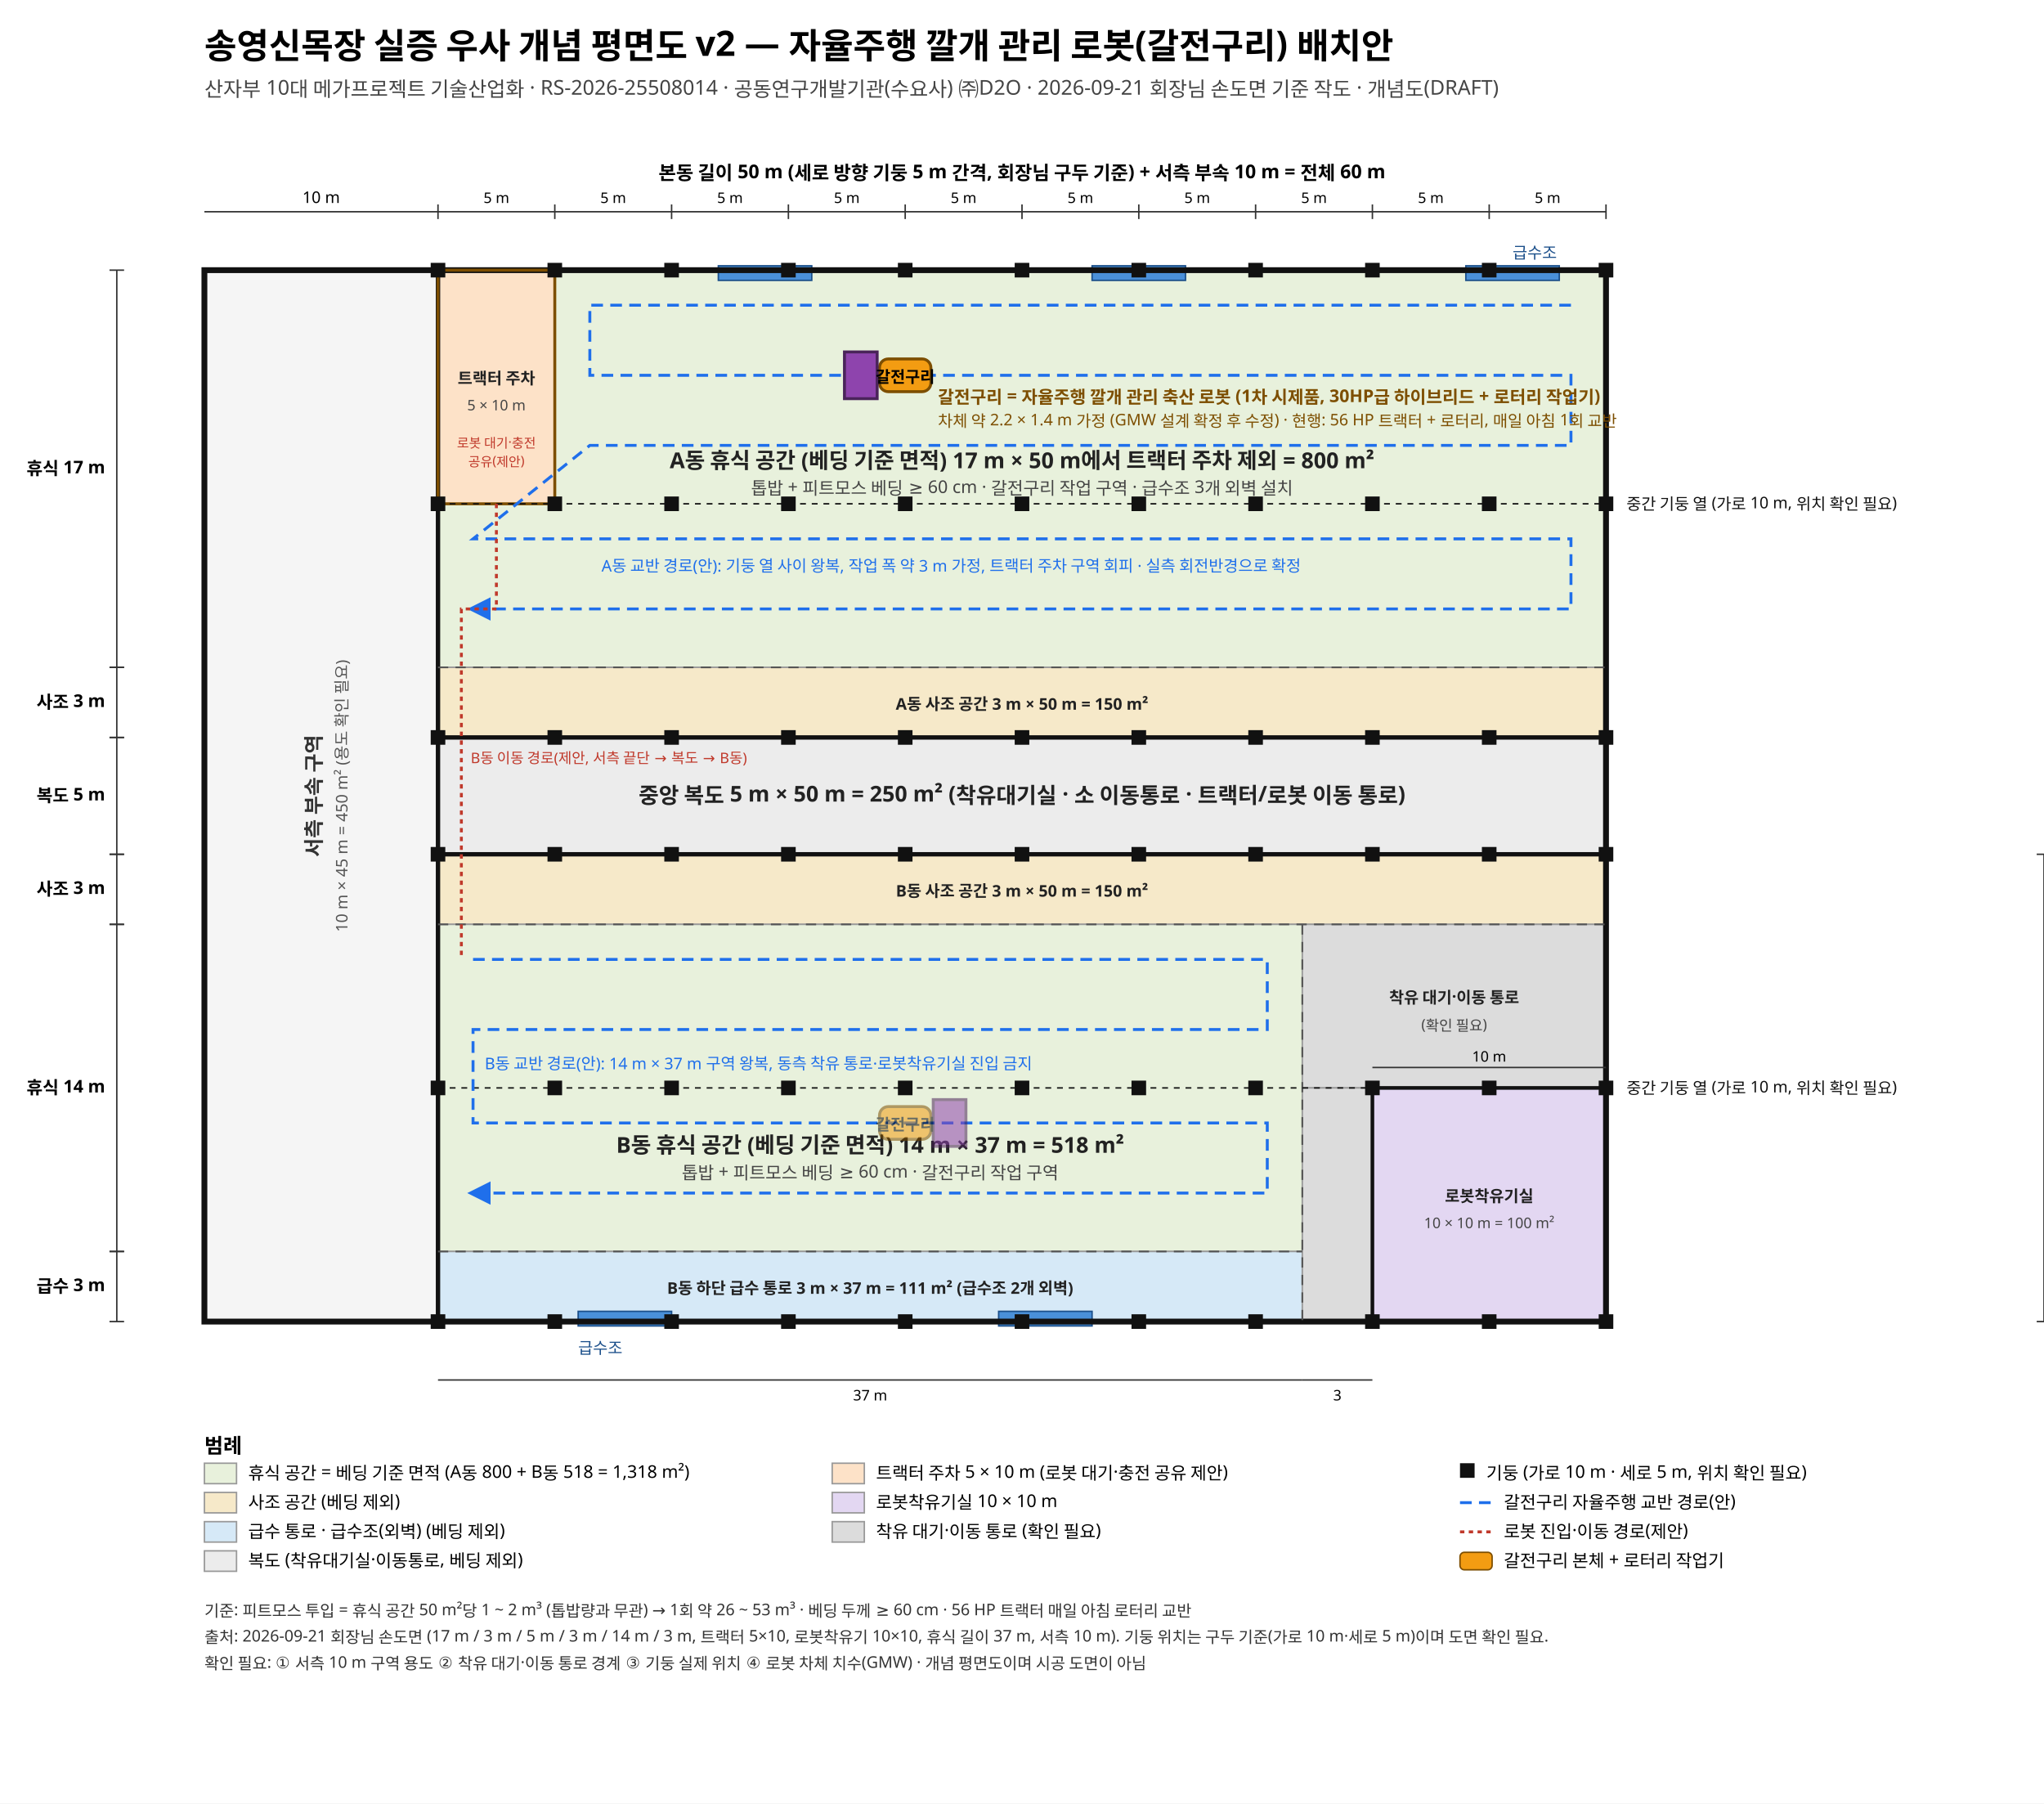
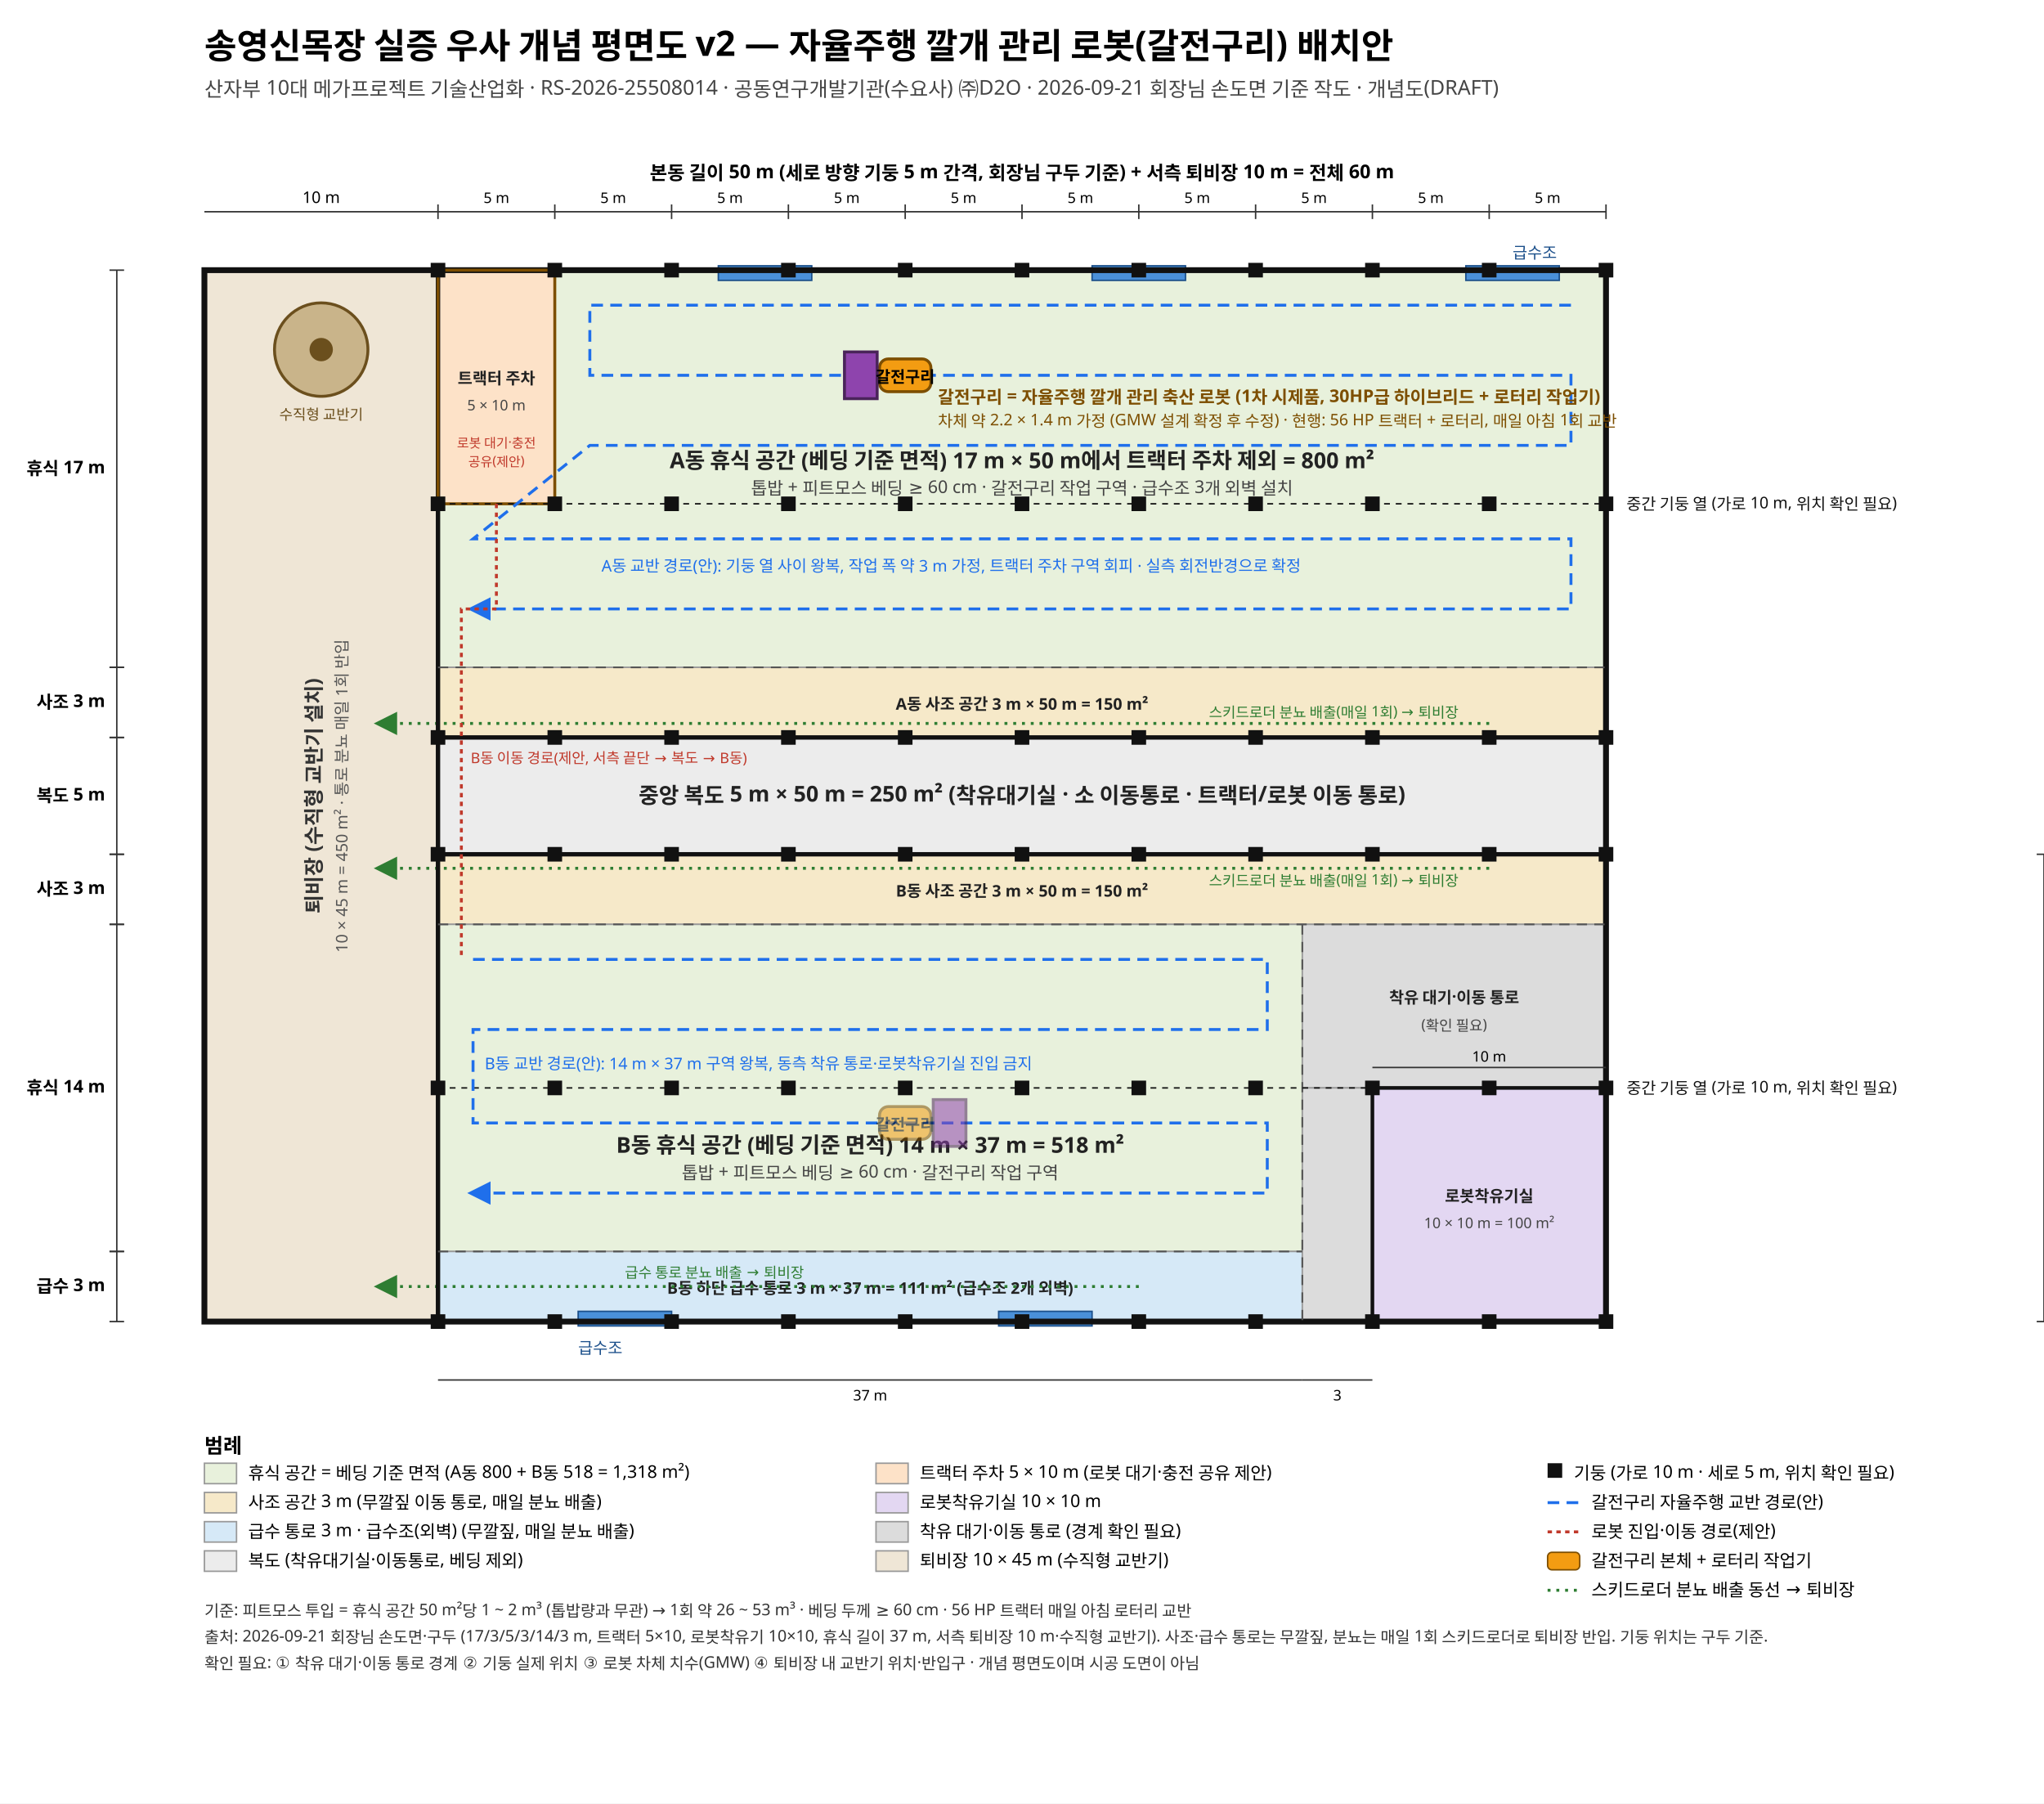
<svg xmlns="http://www.w3.org/2000/svg" width="1400" height="1235" viewBox="0 0 1400 1235" font-family="NanumGothic, Noto Sans KR, sans-serif">
  <rect width="1400" height="1235" fill="white" />
  <text x="140" y="40" font-size="24" font-weight="bold">송영신목장 실증 우사 개념 평면도 v2 — 자율주행 깔개 관리 로봇(갈전구리) 배치안</text>
  <text x="140" y="66" font-size="14" fill="#444">산자부 10대 메가프로젝트 기술산업화 · RS-2026-25508014 · 공동연구개발기관(수요사) ㈜D2O · 2026-09-21 회장님 손도면 기준 작도 · 개념도(DRAFT)</text>
-   <rect x="140" y="185" width="160" height="720" fill="#f5f5f5" stroke="#999" stroke-width="1" />
-   <text transform="translate(220.0,545.0) rotate(-90)" font-size="14" text-anchor="middle" font-weight="bold" fill="#333">서측 부속 구역</text>
-   <text transform="translate(238.0,545.0) rotate(-90)" font-size="11" text-anchor="middle" fill="#555">10 m × 45 m = 450 m² (용도 확인 필요)</text>
+   <rect x="140" y="185" width="160" height="720" fill="#efe6d6" stroke="#999" stroke-width="1" />
+   <text transform="translate(220.0,545.0) rotate(-90)" font-size="14" text-anchor="middle" font-weight="bold" fill="#333">퇴비장 (수직형 교반기 설치)</text>
+   <text transform="translate(238.0,545.0) rotate(-90)" font-size="11" text-anchor="middle" fill="#555">10 × 45 m = 450 m² · 통로 분뇨 매일 1회 반입</text>
  <rect x="300" y="185" width="800" height="272" fill="#e8f1dc" stroke="#999" stroke-width="1" />
  <text x="700.0" y="320.6" font-size="15" text-anchor="middle" font-weight="bold" fill="#222">A동 휴식 공간 (베딩 기준 면적) 17 m × 50 m에서 트랙터 주차 제외 = 800 m²</text>
  <text x="700.0" y="338.6" font-size="12" text-anchor="middle" fill="#444">톱밥 + 피트모스 베딩 ≥ 60 cm · 갈전구리 작업 구역 · 급수조 3개 외벽 설치</text>
  <rect x="300" y="185" width="80" height="160" fill="#fde2c8" stroke="#999" stroke-width="1" />
  <text x="340.0" y="263.0" font-size="11" text-anchor="middle" font-weight="bold" fill="#222">트랙터 주차</text>
  <text x="340.0" y="281.0" font-size="10" text-anchor="middle" fill="#444">5 × 10 m</text>
  <rect x="300" y="457" width="800" height="48" fill="#f6e9c9" stroke="#999" stroke-width="1" />
  <text x="700.0" y="486.0" font-size="11" text-anchor="middle" font-weight="bold" fill="#222">A동 사조 공간 3 m × 50 m = 150 m²</text>
  <rect x="300" y="505" width="800" height="80" fill="#ececec" stroke="#999" stroke-width="1" />
  <text x="700.0" y="550.0" font-size="15" text-anchor="middle" font-weight="bold" fill="#222">중앙 복도 5 m × 50 m = 250 m² (착유대기실 · 소 이동통로 · 트랙터/로봇 이동 통로)</text>
  <rect x="300" y="585" width="800" height="48" fill="#f6e9c9" stroke="#999" stroke-width="1" />
  <text x="700.0" y="614.0" font-size="11" text-anchor="middle" font-weight="bold" fill="#222">B동 사조 공간 3 m × 50 m = 150 m²</text>
  <rect x="300" y="633" width="592" height="224" fill="#e8f1dc" stroke="#999" stroke-width="1" />
  <text x="596.0" y="789.4" font-size="15" text-anchor="middle" font-weight="bold" fill="#222">B동 휴식 공간 (베딩 기준 면적) 14 m × 37 m = 518 m²</text>
  <text x="596.0" y="807.4" font-size="12" text-anchor="middle" fill="#444">톱밥 + 피트모스 베딩 ≥ 60 cm · 갈전구리 작업 구역</text>
  <rect x="300" y="857" width="592" height="48" fill="#d6e9f7" stroke="#999" stroke-width="1" />
  <text x="596.0" y="886.0" font-size="11" text-anchor="middle" font-weight="bold" fill="#222">B동 하단 급수 통로 3 m × 37 m = 111 m² (급수조 2개 외벽)</text>
  <rect x="892" y="633" width="208" height="112" fill="#dcdcdc" stroke="#999" stroke-width="1" />
  <text x="996.0" y="687.0" font-size="11" text-anchor="middle" font-weight="bold" fill="#222">착유 대기·이동 통로</text>
  <text x="996.0" y="705.0" font-size="10" text-anchor="middle" fill="#444">(확인 필요)</text>
  <rect x="892" y="745" width="48" height="160" fill="#dcdcdc" stroke="#999" stroke-width="1" />
  <rect x="940" y="745" width="160" height="160" fill="#e3d7f2" stroke="#999" stroke-width="1" />
  <text x="1020.0" y="823.0" font-size="11" text-anchor="middle" font-weight="bold" fill="#222">로봇착유기실</text>
  <text x="1020.0" y="841.0" font-size="10" text-anchor="middle" fill="#444">10 × 10 m = 100 m²</text>
  <rect x="492" y="182" width="64" height="10" fill="#4a90d9" stroke="#1b4f8a" />
  <rect x="748" y="182" width="64" height="10" fill="#4a90d9" stroke="#1b4f8a" />
  <rect x="1004" y="182" width="64" height="10" fill="#4a90d9" stroke="#1b4f8a" />
  <text x="1036" y="177" font-size="11" fill="#1b4f8a">급수조</text>
  <rect x="396" y="898" width="64" height="10" fill="#4a90d9" stroke="#1b4f8a" />
  <rect x="684" y="898" width="64" height="10" fill="#4a90d9" stroke="#1b4f8a" />
  <text x="396" y="927" font-size="11" fill="#1b4f8a">급수조</text>
+   <circle cx="220" cy="239.4" r="32.0" fill="#c9b48a" stroke="#6b4f1d" stroke-width="2" />
+   <circle cx="220" cy="239.4" r="8.0" fill="#6b4f1d" />
+   <text x="220" y="287.4" font-size="10" text-anchor="middle" fill="#6b4f1d">수직형 교반기</text>
+   <defs>
+     <marker id="arrg" markerWidth="8" markerHeight="8" refX="6" refY="4" orient="auto">
+       <path d="M0,0 L8,4 L0,8 z" fill="#2e7d32" />
+     </marker>
+   </defs>
+   <path d="M 1020,495.4 L 260.0,495.4" fill="none" stroke="#2e7d32" stroke-width="2" stroke-dasharray="2,4" marker-end="url(#arrg)" />
+   <path d="M 1020,594.6 L 260.0,594.6" fill="none" stroke="#2e7d32" stroke-width="2" stroke-dasharray="2,4" marker-end="url(#arrg)" />
+   <path d="M 780,881.0 L 260.0,881.0" fill="none" stroke="#2e7d32" stroke-width="2" stroke-dasharray="2,4" marker-end="url(#arrg)" />
+   <text x="828" y="491.4" font-size="10" fill="#2e7d32">스키드로더 분뇨 배출(매일 1회) → 퇴비장</text>
+   <text x="828" y="606.6" font-size="10" fill="#2e7d32">스키드로더 분뇨 배출(매일 1회) → 퇴비장</text>
+   <text x="428" y="875.0" font-size="10" fill="#2e7d32">급수 통로 분뇨 배출 → 퇴비장</text>
  <rect x="140" y="185" width="960" height="720" fill="none" stroke="#111" stroke-width="4" />
  <line x1="300" y1="185" x2="300" y2="905" stroke="#111" stroke-width="3" />
  <line x1="300" y1="505" x2="1100" y2="505" stroke="#111" stroke-width="3" />
  <line x1="300" y1="585" x2="1100" y2="585" stroke="#111" stroke-width="3" />
  <rect x="940" y="745" width="160" height="160" fill="none" stroke="#111" stroke-width="2.5" />
  <rect x="300" y="185" width="80" height="160" fill="none" stroke="#7d4e00" stroke-width="2" />
  <line x1="300" y1="457" x2="1100" y2="457" stroke="#555" stroke-width="1.2" stroke-dasharray="7,5" />
  <line x1="300" y1="633" x2="1100" y2="633" stroke="#555" stroke-width="1.2" stroke-dasharray="7,5" />
  <line x1="300" y1="857" x2="892" y2="857" stroke="#555" stroke-width="1.2" stroke-dasharray="7,5" />
  <line x1="892" y1="633" x2="892" y2="905" stroke="#555" stroke-width="1.2" stroke-dasharray="7,5" />
  <rect x="295" y="180" width="10" height="10" fill="#111" />
  <rect x="375" y="180" width="10" height="10" fill="#111" />
  <rect x="455" y="180" width="10" height="10" fill="#111" />
  <rect x="535" y="180" width="10" height="10" fill="#111" />
  <rect x="615" y="180" width="10" height="10" fill="#111" />
  <rect x="695" y="180" width="10" height="10" fill="#111" />
  <rect x="775" y="180" width="10" height="10" fill="#111" />
  <rect x="855" y="180" width="10" height="10" fill="#111" />
  <rect x="935" y="180" width="10" height="10" fill="#111" />
  <rect x="1015" y="180" width="10" height="10" fill="#111" />
  <rect x="1095" y="180" width="10" height="10" fill="#111" />
  <rect x="295" y="340" width="10" height="10" fill="#111" />
  <rect x="375" y="340" width="10" height="10" fill="#111" />
  <rect x="455" y="340" width="10" height="10" fill="#111" />
  <rect x="535" y="340" width="10" height="10" fill="#111" />
  <rect x="615" y="340" width="10" height="10" fill="#111" />
  <rect x="695" y="340" width="10" height="10" fill="#111" />
  <rect x="775" y="340" width="10" height="10" fill="#111" />
  <rect x="855" y="340" width="10" height="10" fill="#111" />
  <rect x="935" y="340" width="10" height="10" fill="#111" />
  <rect x="1015" y="340" width="10" height="10" fill="#111" />
  <rect x="1095" y="340" width="10" height="10" fill="#111" />
  <rect x="295" y="500" width="10" height="10" fill="#111" />
  <rect x="375" y="500" width="10" height="10" fill="#111" />
  <rect x="455" y="500" width="10" height="10" fill="#111" />
  <rect x="535" y="500" width="10" height="10" fill="#111" />
  <rect x="615" y="500" width="10" height="10" fill="#111" />
  <rect x="695" y="500" width="10" height="10" fill="#111" />
  <rect x="775" y="500" width="10" height="10" fill="#111" />
  <rect x="855" y="500" width="10" height="10" fill="#111" />
  <rect x="935" y="500" width="10" height="10" fill="#111" />
  <rect x="1015" y="500" width="10" height="10" fill="#111" />
  <rect x="1095" y="500" width="10" height="10" fill="#111" />
  <rect x="295" y="580" width="10" height="10" fill="#111" />
  <rect x="375" y="580" width="10" height="10" fill="#111" />
  <rect x="455" y="580" width="10" height="10" fill="#111" />
  <rect x="535" y="580" width="10" height="10" fill="#111" />
  <rect x="615" y="580" width="10" height="10" fill="#111" />
  <rect x="695" y="580" width="10" height="10" fill="#111" />
  <rect x="775" y="580" width="10" height="10" fill="#111" />
  <rect x="855" y="580" width="10" height="10" fill="#111" />
  <rect x="935" y="580" width="10" height="10" fill="#111" />
  <rect x="1015" y="580" width="10" height="10" fill="#111" />
  <rect x="1095" y="580" width="10" height="10" fill="#111" />
  <rect x="295" y="740" width="10" height="10" fill="#111" />
  <rect x="375" y="740" width="10" height="10" fill="#111" />
  <rect x="455" y="740" width="10" height="10" fill="#111" />
  <rect x="535" y="740" width="10" height="10" fill="#111" />
  <rect x="615" y="740" width="10" height="10" fill="#111" />
  <rect x="695" y="740" width="10" height="10" fill="#111" />
  <rect x="775" y="740" width="10" height="10" fill="#111" />
  <rect x="855" y="740" width="10" height="10" fill="#111" />
  <rect x="935" y="740" width="10" height="10" fill="#111" />
  <rect x="1015" y="740" width="10" height="10" fill="#111" />
  <rect x="1095" y="740" width="10" height="10" fill="#111" />
  <rect x="295" y="900" width="10" height="10" fill="#111" />
  <rect x="375" y="900" width="10" height="10" fill="#111" />
  <rect x="455" y="900" width="10" height="10" fill="#111" />
  <rect x="535" y="900" width="10" height="10" fill="#111" />
  <rect x="615" y="900" width="10" height="10" fill="#111" />
  <rect x="695" y="900" width="10" height="10" fill="#111" />
  <rect x="775" y="900" width="10" height="10" fill="#111" />
  <rect x="855" y="900" width="10" height="10" fill="#111" />
  <rect x="935" y="900" width="10" height="10" fill="#111" />
  <rect x="1015" y="900" width="10" height="10" fill="#111" />
  <rect x="1095" y="900" width="10" height="10" fill="#111" />
  <line x1="300" y1="345" x2="1100" y2="345" stroke="#111" stroke-width="1" stroke-dasharray="4,4" />
  <text x="1114" y="349" font-size="11" fill="#111">중간 기둥 열 (가로 10 m, 위치 확인 필요)</text>
  <line x1="300" y1="745" x2="1100" y2="745" stroke="#111" stroke-width="1" stroke-dasharray="4,4" />
  <text x="1114" y="749" font-size="11" fill="#111">중간 기둥 열 (가로 10 m, 위치 확인 필요)</text>
  <defs>
    <marker id="arr" markerWidth="8" markerHeight="8" refX="6" refY="4" orient="auto">
      <path d="M0,0 L8,4 L0,8 z" fill="#1f6feb" />
    </marker>
  </defs>
  <path d="M 1076.0,209.0 L 404.0,209.0 L 404.0,257.0 L 1076.0,257.0 L 1076.0,305.0 L 404.0,305.0 L 324.0,369.0 L 1076.0,369.0 L 1076.0,417.0 L 324.0,417.0" fill="none" stroke="#1f6feb" stroke-width="2" stroke-dasharray="8,5" marker-end="url(#arr)" />
  <path d="M 324.0,657.0 L 868.0,657.0 L 868.0,705.0 L 324.0,705.0 L 324.0,769.0 L 868.0,769.0 L 868.0,817.0 L 324.0,817.0" fill="none" stroke="#1f6feb" stroke-width="2" stroke-dasharray="8,5" marker-end="url(#arr)" />
  <text x="412" y="391.4" font-size="11" fill="#1f6feb">A동 교반 경로(안): 기둥 열 사이 왕복, 작업 폭 약 3 m 가정, 트랙터 주차 구역 회피 · 실측 회전반경으로 확정</text>
  <text x="332" y="732.2" font-size="11" fill="#1f6feb">B동 교반 경로(안): 14 m × 37 m 구역 왕복, 동측 착유 통로·로봇착유기실 진입 금지</text>
  <g transform="translate(620,257.0)" opacity="1.0">
    <rect x="-17.6" y="-11.2" width="35.2" height="22.4" rx="6" fill="#f39c12" stroke="#7d4e00" stroke-width="2" />
    <rect x="-41.6" y="-16.0" width="22.4" height="32.0" fill="#8e44ad" stroke="#4a235a" stroke-width="2" />
    <text x="0" y="5" font-size="11" text-anchor="middle" font-weight="bold">갈전구리</text>
  </g>
  <g transform="translate(620,769.0)" opacity="0.55">
    <rect x="-17.6" y="-11.2" width="35.2" height="22.4" rx="6" fill="#f39c12" stroke="#7d4e00" stroke-width="2" />
    <rect x="19.2" y="-16.0" width="22.4" height="32.0" fill="#8e44ad" stroke="#4a235a" stroke-width="2" />
    <text x="0" y="5" font-size="11" text-anchor="middle" font-weight="bold">갈전구리</text>
  </g>
  <text x="642.4" y="276.2" font-size="12" font-weight="bold" fill="#7d4e00">갈전구리 = 자율주행 깔개 관리 축산 로봇 (1차 시제품, 30HP급 하이브리드 + 로터리 작업기)</text>
  <text x="642.4" y="292.2" font-size="11" fill="#7d4e00">차체 약 2.2 × 1.4 m 가정 (GMW 설계 확정 후 수정) · 현행: 56 HP 트랙터 + 로터리, 매일 아침 1회 교반</text>
  <text x="340.0" y="306.6" font-size="9" text-anchor="middle" fill="#c0392b">로봇 대기·충전</text>
  <text x="340.0" y="319.4" font-size="9" text-anchor="middle" fill="#c0392b">공유(제안)</text>
  <path d="M 340.0,345 L 340.0,417.0" fill="none" stroke="#c0392b" stroke-width="2" stroke-dasharray="3,3" />
  <path d="M 340.0,417.0 L 316,417.0 L 316,657.0" fill="none" stroke="#c0392b" stroke-width="2" stroke-dasharray="3,3" />
  <text x="322.4" y="522.6" font-size="10" fill="#c0392b">B동 이동 경로(제안, 서측 끝단 → 복도 → B동)</text>
  <line x1="140" y1="145" x2="300" y2="145" stroke="#333" />
  <text x="220" y="139" font-size="11" text-anchor="middle">10 m</text>
  <line x1="300" y1="145" x2="1100" y2="145" stroke="#333" />
  <line x1="300" y1="140" x2="300" y2="150" stroke="#333" />
  <text x="340.0" y="139" font-size="10" text-anchor="middle">5 m</text>
  <line x1="380" y1="140" x2="380" y2="150" stroke="#333" />
  <text x="420.0" y="139" font-size="10" text-anchor="middle">5 m</text>
  <line x1="460" y1="140" x2="460" y2="150" stroke="#333" />
  <text x="500.0" y="139" font-size="10" text-anchor="middle">5 m</text>
  <line x1="540" y1="140" x2="540" y2="150" stroke="#333" />
  <text x="580.0" y="139" font-size="10" text-anchor="middle">5 m</text>
  <line x1="620" y1="140" x2="620" y2="150" stroke="#333" />
  <text x="660.0" y="139" font-size="10" text-anchor="middle">5 m</text>
  <line x1="700" y1="140" x2="700" y2="150" stroke="#333" />
  <text x="740.0" y="139" font-size="10" text-anchor="middle">5 m</text>
  <line x1="780" y1="140" x2="780" y2="150" stroke="#333" />
  <text x="820.0" y="139" font-size="10" text-anchor="middle">5 m</text>
  <line x1="860" y1="140" x2="860" y2="150" stroke="#333" />
  <text x="900.0" y="139" font-size="10" text-anchor="middle">5 m</text>
  <line x1="940" y1="140" x2="940" y2="150" stroke="#333" />
  <text x="980.0" y="139" font-size="10" text-anchor="middle">5 m</text>
  <line x1="1020" y1="140" x2="1020" y2="150" stroke="#333" />
  <text x="1060.0" y="139" font-size="10" text-anchor="middle">5 m</text>
  <line x1="1100" y1="140" x2="1100" y2="150" stroke="#333" />
-   <text x="700" y="123" font-size="13" text-anchor="middle" font-weight="bold">본동 길이 50 m (세로 방향 기둥 5 m 간격, 회장님 구두 기준) + 서측 부속 10 m = 전체 60 m</text>
+   <text x="700" y="123" font-size="13" text-anchor="middle" font-weight="bold">본동 길이 50 m (세로 방향 기둥 5 m 간격, 회장님 구두 기준) + 서측 퇴비장 10 m = 전체 60 m</text>
  <line x1="80" y1="185" x2="80" y2="905" stroke="#333" />
  <line x1="75" y1="185" x2="85" y2="185" stroke="#333" />
  <line x1="75" y1="457" x2="85" y2="457" stroke="#333" />
  <text x="72" y="325.0" font-size="12" text-anchor="end" font-weight="bold">휴식 17 m</text>
  <line x1="75" y1="457" x2="85" y2="457" stroke="#333" />
  <line x1="75" y1="505" x2="85" y2="505" stroke="#333" />
  <text x="72" y="485.0" font-size="12" text-anchor="end" font-weight="bold">사조 3 m</text>
  <line x1="75" y1="505" x2="85" y2="505" stroke="#333" />
  <line x1="75" y1="585" x2="85" y2="585" stroke="#333" />
  <text x="72" y="549.0" font-size="12" text-anchor="end" font-weight="bold">복도 5 m</text>
  <line x1="75" y1="585" x2="85" y2="585" stroke="#333" />
  <line x1="75" y1="633" x2="85" y2="633" stroke="#333" />
  <text x="72" y="613.0" font-size="12" text-anchor="end" font-weight="bold">사조 3 m</text>
  <line x1="75" y1="633" x2="85" y2="633" stroke="#333" />
  <line x1="75" y1="857" x2="85" y2="857" stroke="#333" />
  <text x="72" y="749.0" font-size="12" text-anchor="end" font-weight="bold">휴식 14 m</text>
  <line x1="75" y1="857" x2="85" y2="857" stroke="#333" />
  <line x1="75" y1="905" x2="85" y2="905" stroke="#333" />
  <text x="72" y="885.0" font-size="12" text-anchor="end" font-weight="bold">급수 3 m</text>
  <text transform="translate(-30,545.0) rotate(-90)" font-size="13" text-anchor="middle" font-weight="bold">전체 폭 45 m = A동 20 + 복도 5 + B동 20</text>
  <line x1="1400" y1="585" x2="1400" y2="905" stroke="#333" />
  <line x1="1395" y1="585" x2="1405" y2="585" stroke="#333" />
  <line x1="1395" y1="905" x2="1405" y2="905" stroke="#333" />
  <text x="1408" y="749" font-size="11">B동 20 m</text>
  <line x1="940" y1="731" x2="1100" y2="731" stroke="#333" />
  <text x="1020" y="727" font-size="10" text-anchor="middle">10 m</text>
  <line x1="300" y1="945" x2="892" y2="945" stroke="#333" />
  <text x="596.0" y="959" font-size="10" text-anchor="middle">37 m</text>
  <line x1="892" y1="945" x2="940" y2="945" stroke="#333" />
  <text x="916.0" y="959" font-size="10" text-anchor="middle">3</text>
  <text x="140" y="995" font-size="14" font-weight="bold">범례</text>
  <rect x="140" y="1002" width="22" height="14" fill="#e8f1dc" stroke="#999" />
  <text x="170" y="1013" font-size="12">휴식 공간 = 베딩 기준 면적 (A동 800 + B동 518 = 1,318 m²)</text>
  <rect x="140" y="1022" width="22" height="14" fill="#f6e9c9" stroke="#999" />
-   <text x="170" y="1033" font-size="12">사조 공간 (베딩 제외)</text>
+   <text x="170" y="1033" font-size="12">사조 공간 3 m (무깔짚 이동 통로, 매일 분뇨 배출)</text>
  <rect x="140" y="1042" width="22" height="14" fill="#d6e9f7" stroke="#999" />
-   <text x="170" y="1053" font-size="12">급수 통로 · 급수조(외벽) (베딩 제외)</text>
+   <text x="170" y="1053" font-size="12">급수 통로 3 m · 급수조(외벽) (무깔짚, 매일 분뇨 배출)</text>
  <rect x="140" y="1062" width="22" height="14" fill="#ececec" stroke="#999" />
  <text x="170" y="1073" font-size="12">복도 (착유대기실·이동통로, 베딩 제외)</text>
-   <rect x="570" y="1002" width="22" height="14" fill="#fde2c8" stroke="#999" />
-   <text x="600" y="1013" font-size="12">트랙터 주차 5 × 10 m (로봇 대기·충전 공유 제안)</text>
-   <rect x="570" y="1022" width="22" height="14" fill="#e3d7f2" stroke="#999" />
-   <text x="600" y="1033" font-size="12">로봇착유기실 10 × 10 m</text>
-   <rect x="570" y="1042" width="22" height="14" fill="#dcdcdc" stroke="#999" />
-   <text x="600" y="1053" font-size="12">착유 대기·이동 통로 (확인 필요)</text>
-   <rect x="1000" y="1002" width="10" height="10" fill="#111" />
-   <text x="1018" y="1013" font-size="12">기둥 (가로 10 m · 세로 5 m, 위치 확인 필요)</text>
-   <line x1="1000" y1="1029" x2="1024" y2="1029" stroke="#1f6feb" stroke-width="2" stroke-dasharray="8,5" />
-   <text x="1030" y="1033" font-size="12">갈전구리 자율주행 교반 경로(안)</text>
-   <line x1="1000" y1="1049" x2="1024" y2="1049" stroke="#c0392b" stroke-width="2" stroke-dasharray="3,3" />
-   <text x="1030" y="1053" font-size="12">로봇 진입·이동 경로(제안)</text>
-   <rect x="1000" y="1063" width="22" height="12" rx="3" fill="#f39c12" stroke="#7d4e00" />
-   <text x="1030" y="1073" font-size="12">갈전구리 본체 + 로터리 작업기</text>
+   <rect x="600" y="1002" width="22" height="14" fill="#fde2c8" stroke="#999" />
+   <text x="630" y="1013" font-size="12">트랙터 주차 5 × 10 m (로봇 대기·충전 공유 제안)</text>
+   <rect x="600" y="1022" width="22" height="14" fill="#e3d7f2" stroke="#999" />
+   <text x="630" y="1033" font-size="12">로봇착유기실 10 × 10 m</text>
+   <rect x="600" y="1042" width="22" height="14" fill="#dcdcdc" stroke="#999" />
+   <text x="630" y="1053" font-size="12">착유 대기·이동 통로 (경계 확인 필요)</text>
+   <rect x="600" y="1062" width="22" height="14" fill="#efe6d6" stroke="#999" />
+   <text x="630" y="1073" font-size="12">퇴비장 10 × 45 m (수직형 교반기)</text>
+   <rect x="1060" y="1002" width="10" height="10" fill="#111" />
+   <text x="1078" y="1013" font-size="12">기둥 (가로 10 m · 세로 5 m, 위치 확인 필요)</text>
+   <line x1="1060" y1="1029" x2="1084" y2="1029" stroke="#1f6feb" stroke-width="2" stroke-dasharray="8,5" />
+   <text x="1090" y="1033" font-size="12">갈전구리 자율주행 교반 경로(안)</text>
+   <line x1="1060" y1="1049" x2="1084" y2="1049" stroke="#c0392b" stroke-width="2" stroke-dasharray="3,3" />
+   <text x="1090" y="1053" font-size="12">로봇 진입·이동 경로(제안)</text>
+   <line x1="1060" y1="1089" x2="1084" y2="1089" stroke="#2e7d32" stroke-width="2" stroke-dasharray="2,4" />
+   <text x="1090" y="1093" font-size="12">스키드로더 분뇨 배출 동선 → 퇴비장</text>
+   <rect x="1060" y="1063" width="22" height="12" rx="3" fill="#f39c12" stroke="#7d4e00" />
+   <text x="1090" y="1073" font-size="12">갈전구리 본체 + 로터리 작업기</text>
  <text x="140" y="1107" font-size="11" fill="#333">기준: 피트모스 투입 = 휴식 공간 50 m²당 1 ~ 2 m³ (톱밥량과 무관) → 1회 약 26 ~ 53 m³ · 베딩 두께 ≥ 60 cm · 56 HP 트랙터 매일 아침 로터리 교반</text>
-   <text x="140" y="1125" font-size="11" fill="#333">출처: 2026-09-21 회장님 손도면 (17 m / 3 m / 5 m / 3 m / 14 m / 3 m, 트랙터 5×10, 로봇착유기 10×10, 휴식 길이 37 m, 서측 10 m). 기둥 위치는 구두 기준(가로 10 m·세로 5 m)이며 도면 확인 필요.</text>
-   <text x="140" y="1143" font-size="11" fill="#333">확인 필요: ① 서측 10 m 구역 용도 ② 착유 대기·이동 통로 경계 ③ 기둥 실제 위치 ④ 로봇 차체 치수(GMW) · 개념 평면도이며 시공 도면이 아님</text>
+   <text x="140" y="1125" font-size="11" fill="#333">출처: 2026-09-21 회장님 손도면·구두 (17/3/5/3/14/3 m, 트랙터 5×10, 로봇착유기 10×10, 휴식 길이 37 m, 서측 퇴비장 10 m·수직형 교반기). 사조·급수 통로는 무깔짚, 분뇨는 매일 1회 스키드로더로 퇴비장 반입. 기둥 위치는 구두 기준.</text>
+   <text x="140" y="1143" font-size="11" fill="#333">확인 필요: ① 착유 대기·이동 통로 경계 ② 기둥 실제 위치 ③ 로봇 차체 치수(GMW) ④ 퇴비장 내 교반기 위치·반입구 · 개념 평면도이며 시공 도면이 아님</text>
</svg>
